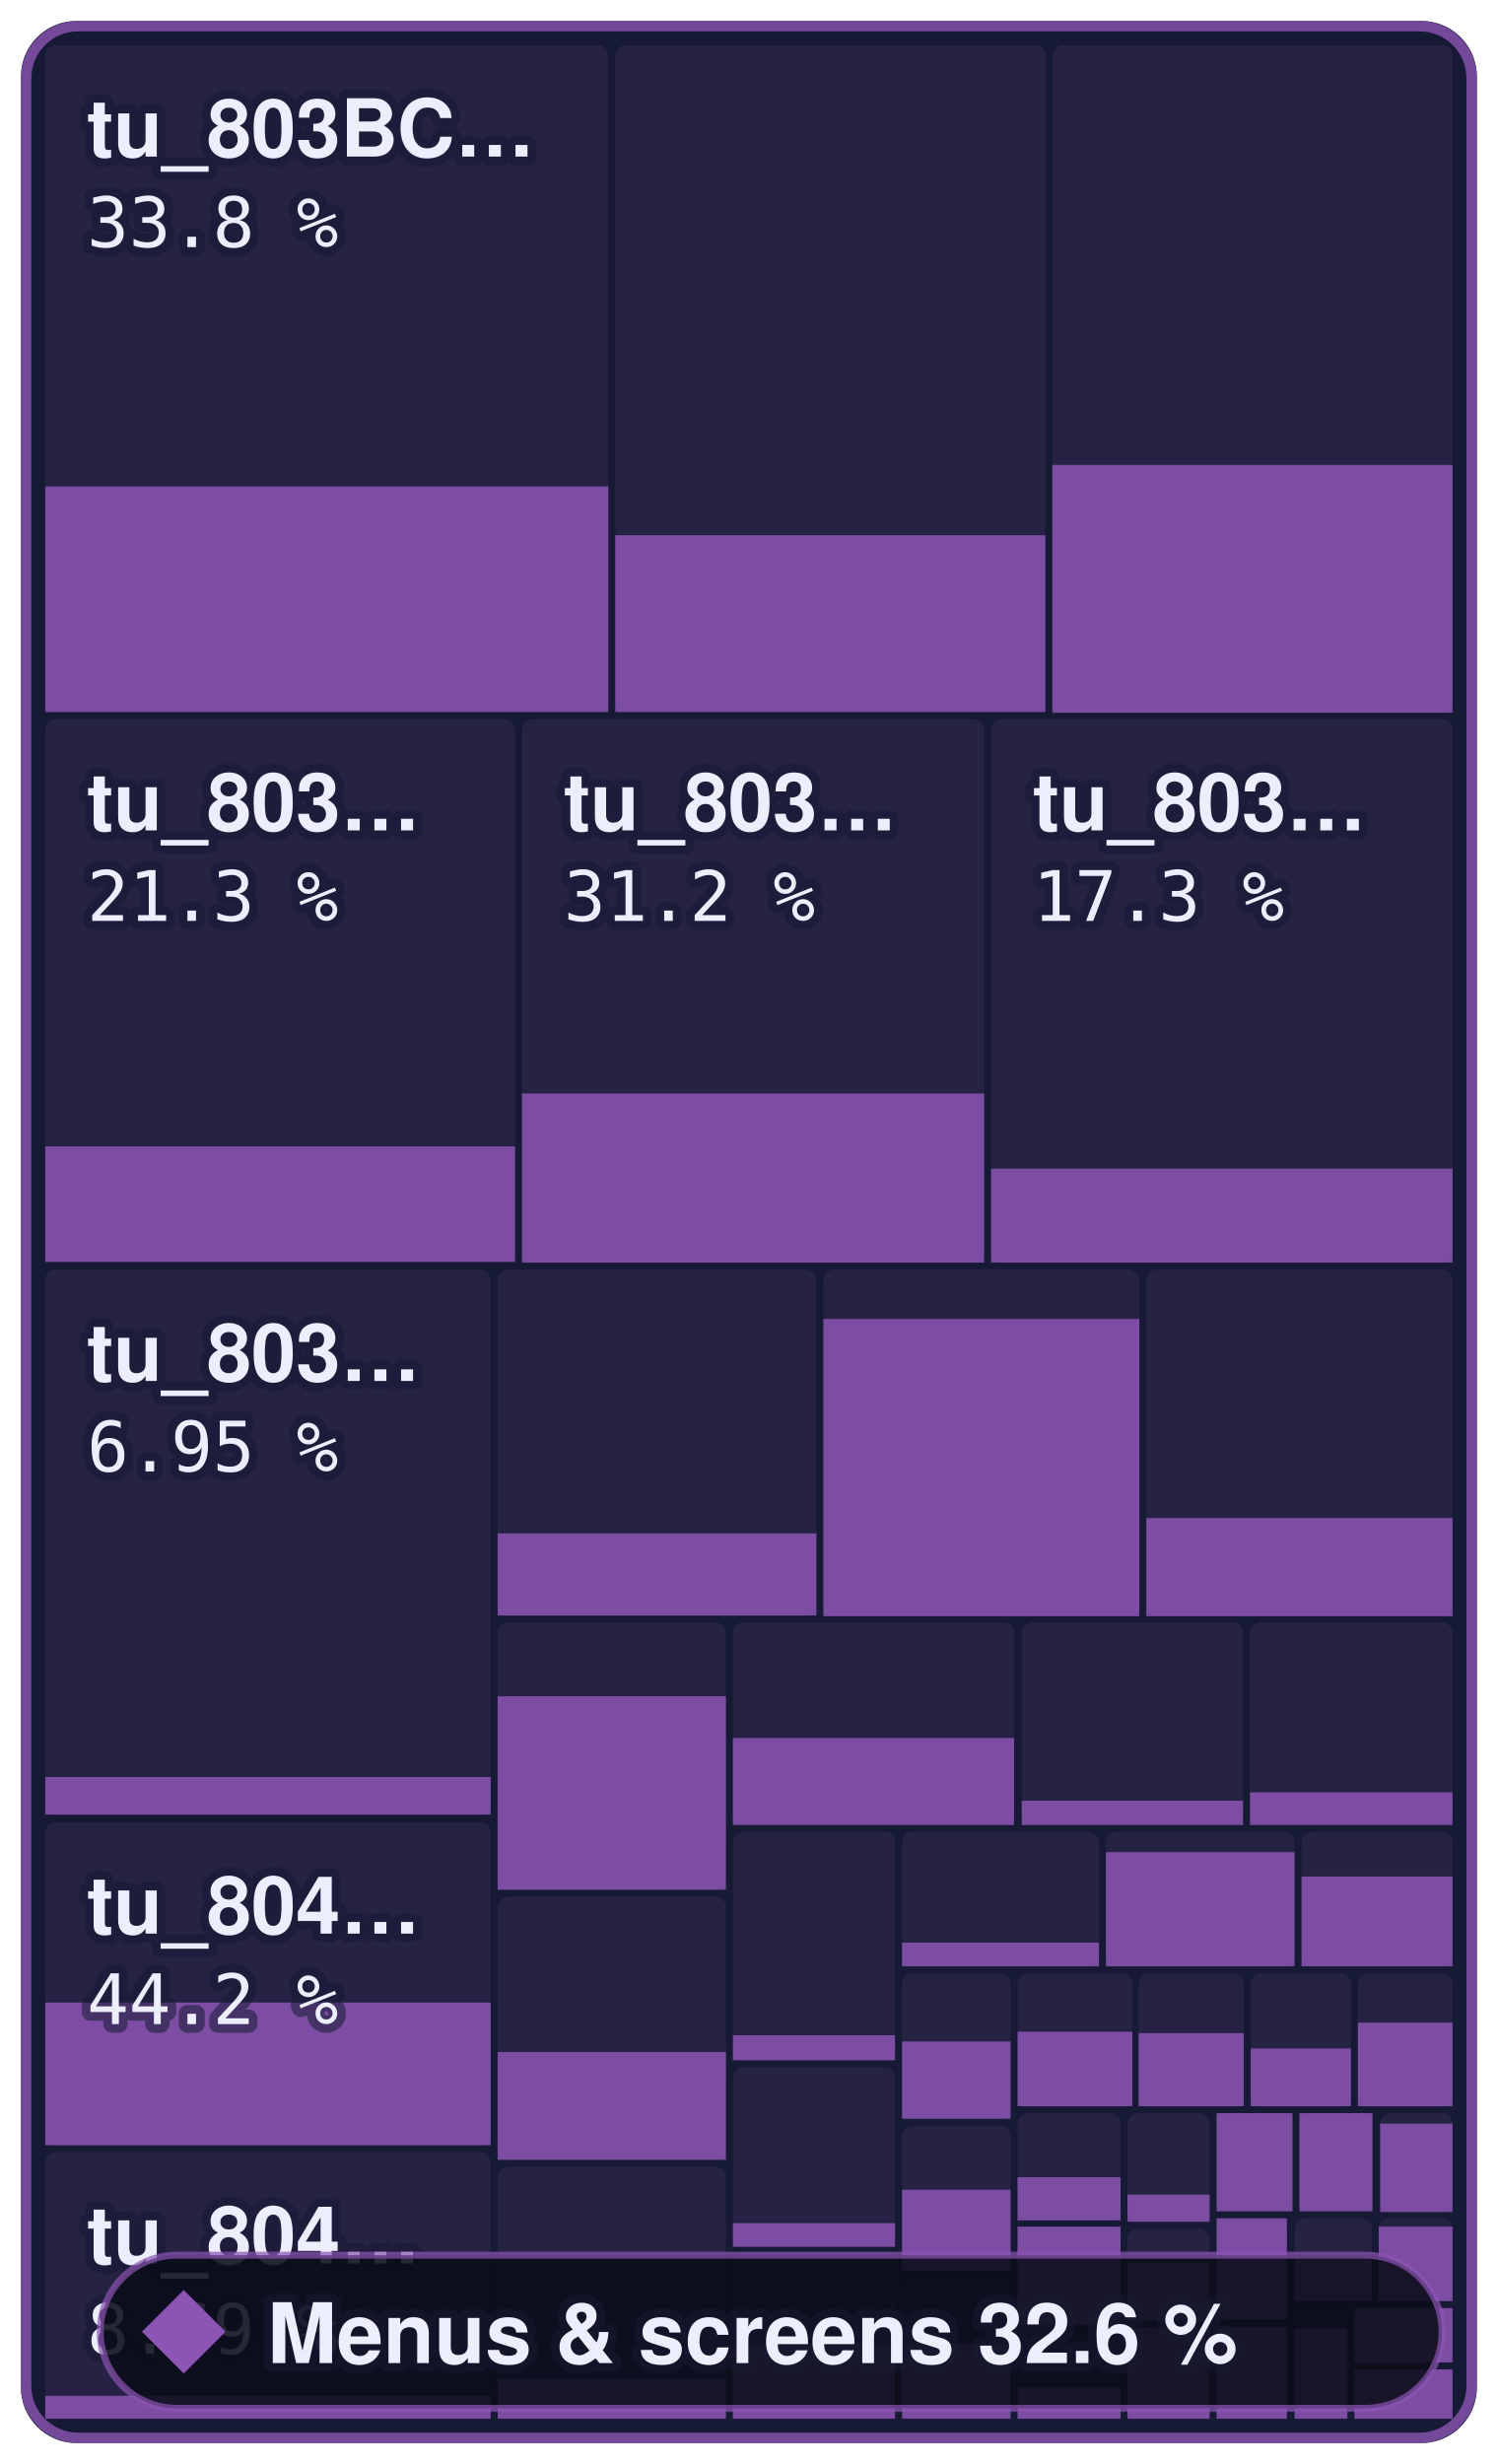
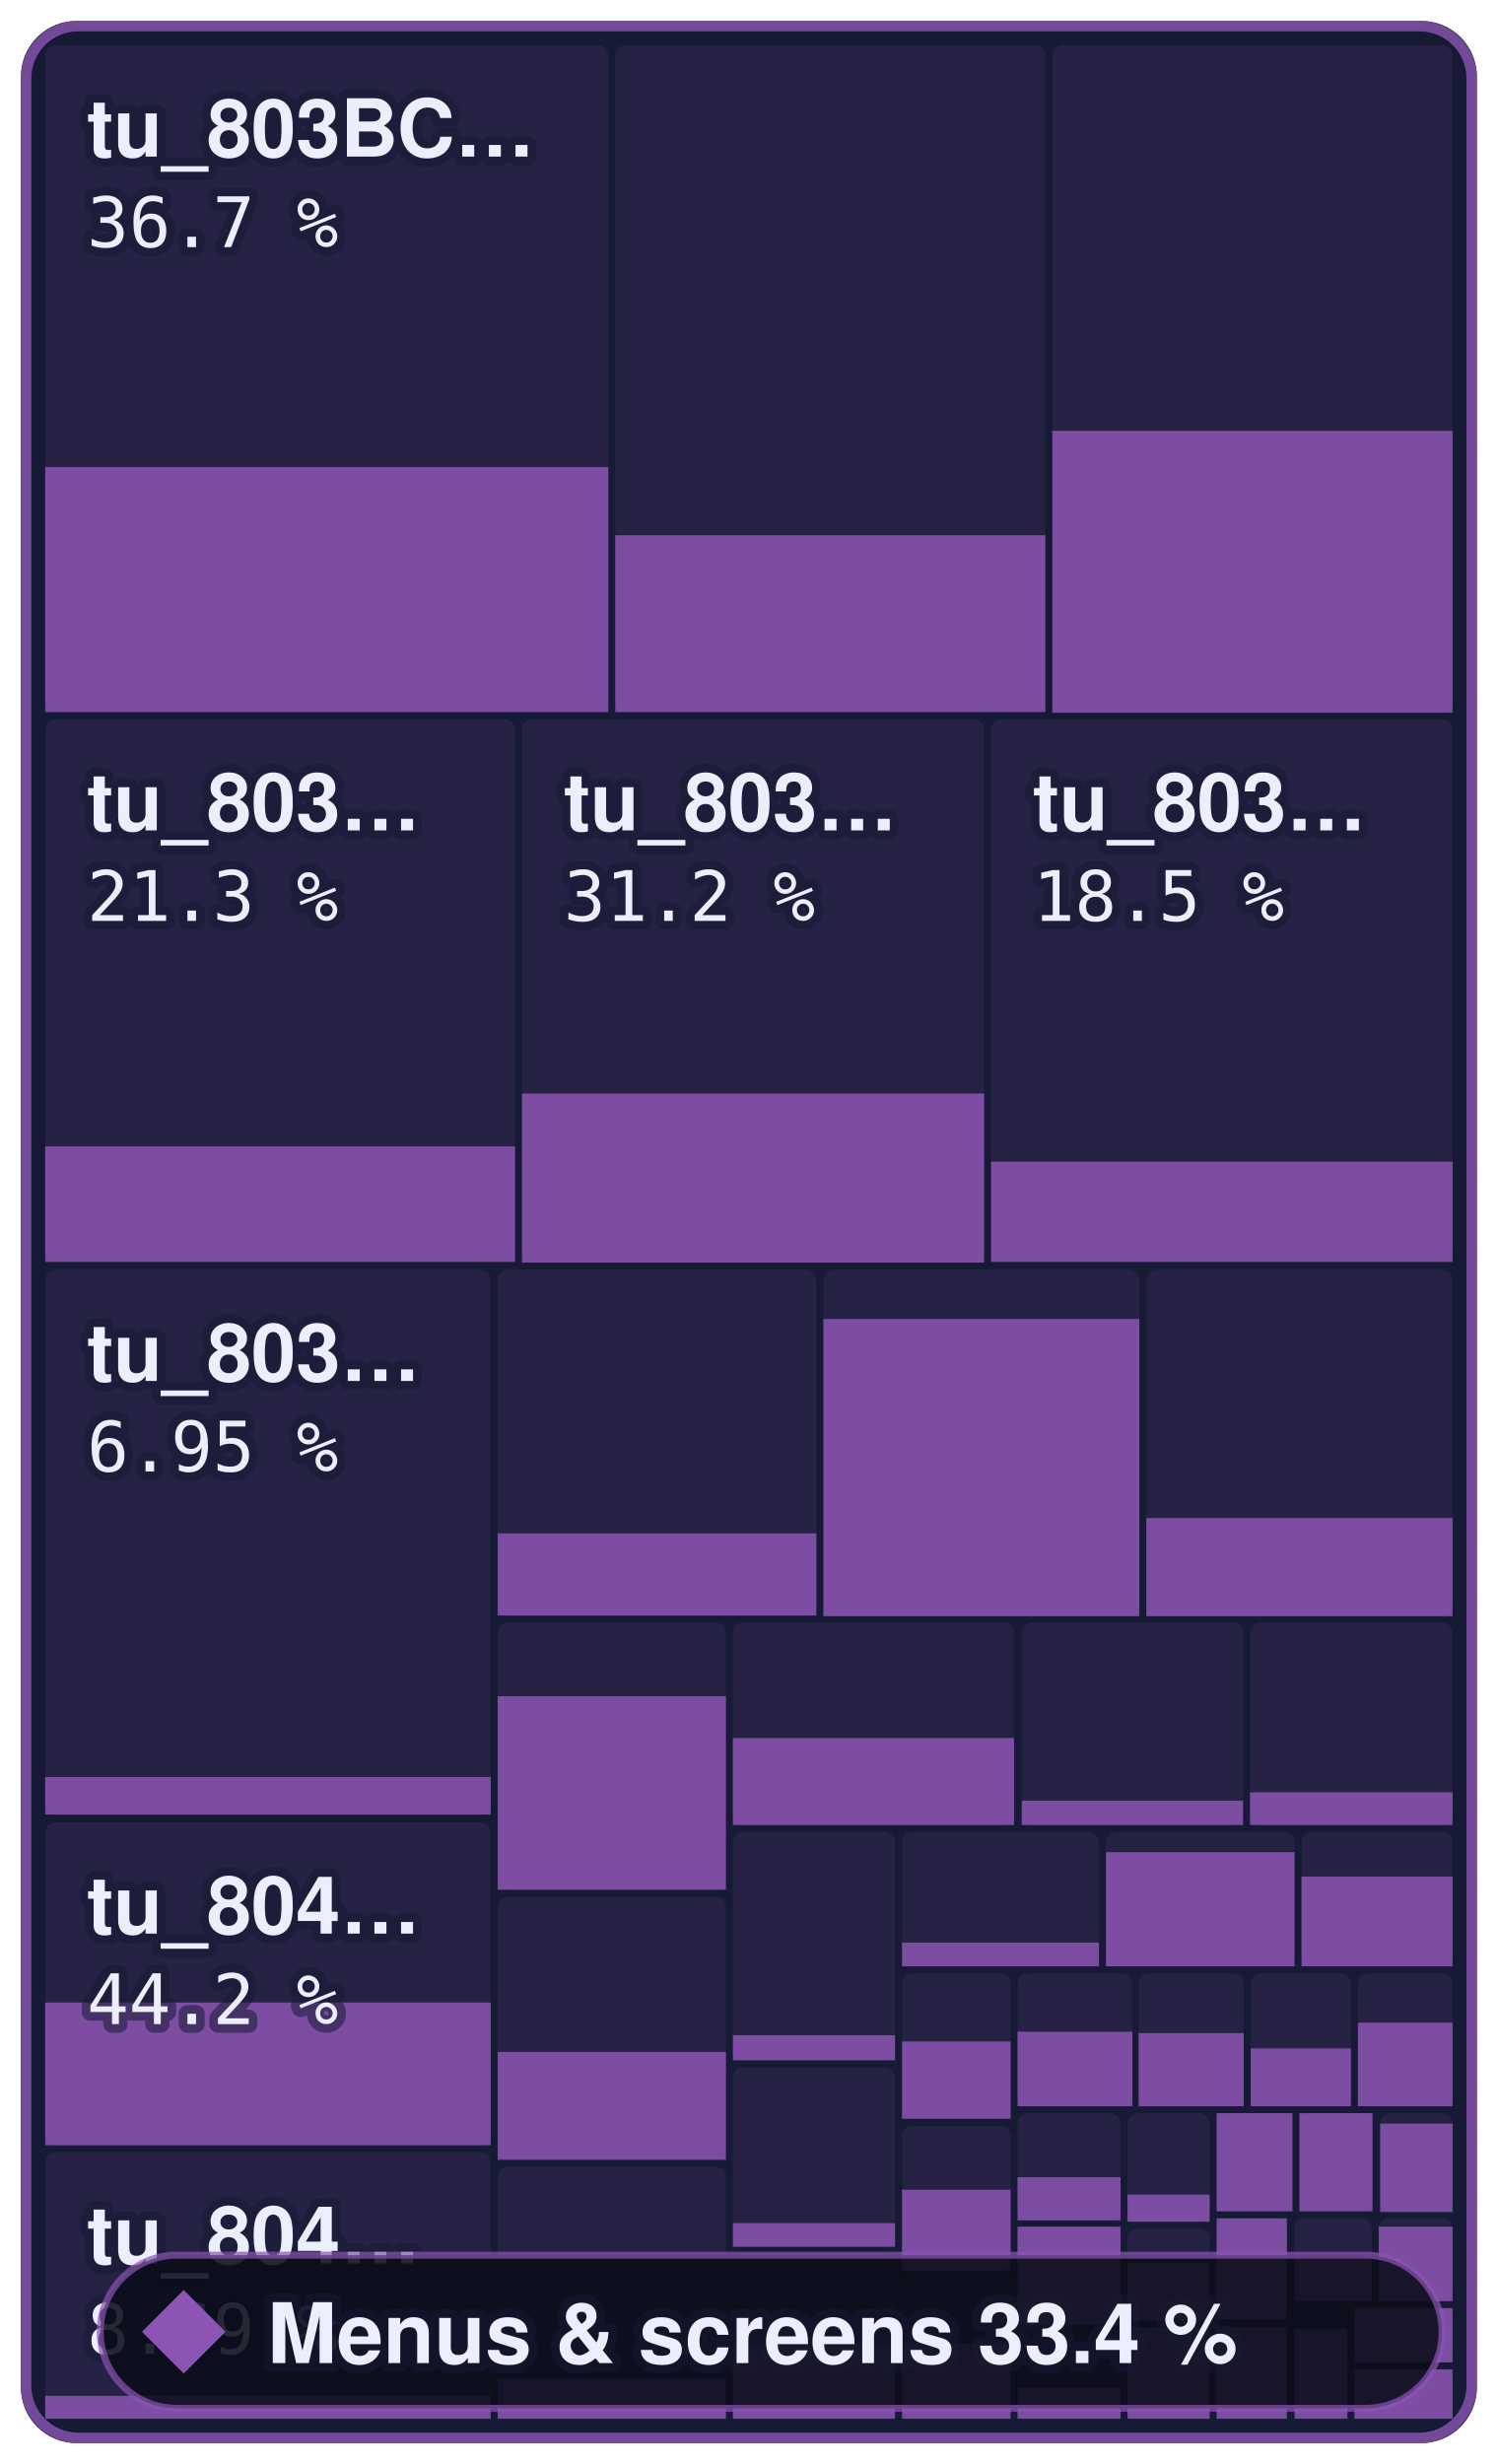
- <svg xmlns="http://www.w3.org/2000/svg" width="215.2" height="354" viewBox="0 0 215.2 354" role="img" aria-label="Menus &amp; screens: 32.6 % of 801,312 bytes of code matched, 558 of 863 functions">
+ <svg xmlns="http://www.w3.org/2000/svg" width="215.2" height="354" viewBox="0 0 215.2 354" role="img" aria-label="Menus &amp; screens: 33.4 % of 801,312 bytes of code matched, 561 of 863 functions">
  <style>text { font-family: -apple-system, BlinkMacSystemFont, 'Segoe UI', Helvetica, Arial, sans-serif; } .mono { font-family: ui-monospace, SFMono-Regular, 'SF Mono', Menlo, Consolas, monospace; } text { paint-order: stroke; stroke: #161a34; stroke-opacity: 0.55; stroke-width: 2.5px; stroke-linejoin: round; } .rise { transform-box: fill-box; transform-origin: 50% 100%; animation: rise 1.6s cubic-bezier(.2,.8,.2,1) .2s both; } @keyframes rise { from { transform: scaleY(0); } } @media (prefers-reduced-motion: reduce) { * { animation: none !important; } }</style>
  <rect x="3" y="3" width="209.2" height="348" rx="8" fill="#161a34" />
  <rect x="6.5" y="6.5" width="80.9" height="95.8" rx="1.5" fill="#8c55b4" fill-opacity="0.13" />
-   <rect class="rise" x="6.5" y="69.9" width="80.9" height="32.4" fill="#8c55b4" fill-opacity="0.85" />
+   <rect class="rise" x="6.5" y="67.1" width="80.9" height="35.2" fill="#8c55b4" fill-opacity="0.85" />
  <rect x="88.4" y="6.5" width="61.8" height="95.8" rx="1.5" fill="#8c55b4" fill-opacity="0.13" />
  <rect class="rise" x="88.4" y="76.9" width="61.8" height="25.4" fill="#8c55b4" fill-opacity="0.85" />
  <rect x="151.2" y="6.5" width="57.5" height="95.8" rx="1.5" fill="#8c55b4" fill-opacity="0.13" />
-   <rect class="rise" x="151.2" y="66.8" width="57.5" height="35.6" fill="#8c55b4" fill-opacity="0.85" />
+   <rect class="rise" x="151.2" y="61.9" width="57.5" height="40.5" fill="#8c55b4" fill-opacity="0.85" />
  <rect x="6.5" y="103.3" width="67.5" height="78.0" rx="1.5" fill="#8c55b4" fill-opacity="0.13" />
  <rect class="rise" x="6.5" y="164.7" width="67.5" height="16.6" fill="#8c55b4" fill-opacity="0.85" />
  <rect x="75.0" y="103.3" width="66.4" height="78.0" rx="1.5" fill="#8c55b4" fill-opacity="0.13" />
  <rect class="rise" x="75.0" y="157.1" width="66.4" height="24.3" fill="#8c55b4" fill-opacity="0.85" />
  <rect x="142.4" y="103.3" width="66.3" height="78.0" rx="1.5" fill="#8c55b4" fill-opacity="0.13" />
-   <rect class="rise" x="142.4" y="167.9" width="66.3" height="13.5" fill="#8c55b4" fill-opacity="0.85" />
+   <rect class="rise" x="142.4" y="166.9" width="66.3" height="14.4" fill="#8c55b4" fill-opacity="0.85" />
  <rect x="6.5" y="182.4" width="64.0" height="78.4" rx="1.5" fill="#8c55b4" fill-opacity="0.13" />
  <rect class="rise" x="6.5" y="255.3" width="64.0" height="5.4" fill="#8c55b4" fill-opacity="0.85" />
  <rect x="6.5" y="261.8" width="64.0" height="46.5" rx="1.5" fill="#8c55b4" fill-opacity="0.13" />
  <rect class="rise" x="6.5" y="287.7" width="64.0" height="20.5" fill="#8c55b4" fill-opacity="0.85" />
  <rect x="6.5" y="309.2" width="64.0" height="38.3" rx="1.5" fill="#8c55b4" fill-opacity="0.13" />
  <rect class="rise" x="6.5" y="344.2" width="64.0" height="3.3" fill="#8c55b4" fill-opacity="0.85" />
  <rect x="71.5" y="182.4" width="45.8" height="49.8" rx="1.5" fill="#8c55b4" fill-opacity="0.13" />
  <rect class="rise" x="71.5" y="220.3" width="45.8" height="11.8" fill="#8c55b4" fill-opacity="0.85" />
  <rect x="118.3" y="182.4" width="45.4" height="49.8" rx="1.5" fill="#8c55b4" fill-opacity="0.13" />
  <rect class="rise" x="118.3" y="189.5" width="45.4" height="42.7" fill="#8c55b4" fill-opacity="0.85" />
  <rect x="164.7" y="182.4" width="44.0" height="49.8" rx="1.5" fill="#8c55b4" fill-opacity="0.13" />
  <rect class="rise" x="164.7" y="218.1" width="44.0" height="14.1" fill="#8c55b4" fill-opacity="0.85" />
  <rect x="71.5" y="233.1" width="32.8" height="38.4" rx="1.5" fill="#8c55b4" fill-opacity="0.13" />
  <rect class="rise" x="71.5" y="243.7" width="32.8" height="27.8" fill="#8c55b4" fill-opacity="0.85" />
  <rect x="71.5" y="272.5" width="32.8" height="37.8" rx="1.5" fill="#8c55b4" fill-opacity="0.13" />
  <rect class="rise" x="71.5" y="294.8" width="32.8" height="15.5" fill="#8c55b4" fill-opacity="0.85" />
  <rect x="71.5" y="311.3" width="32.8" height="36.2" rx="1.5" fill="#8c55b4" fill-opacity="0.13" />
  <rect class="rise" x="71.5" y="341.7" width="32.8" height="5.8" fill="#8c55b4" fill-opacity="0.85" />
  <rect x="105.3" y="233.1" width="40.4" height="29.0" rx="1.5" fill="#8c55b4" fill-opacity="0.13" />
  <rect class="rise" x="105.3" y="249.7" width="40.4" height="12.5" fill="#8c55b4" fill-opacity="0.85" />
  <rect x="146.8" y="233.1" width="31.8" height="29.0" rx="1.5" fill="#8c55b4" fill-opacity="0.13" />
  <rect class="rise" x="146.8" y="258.7" width="31.8" height="3.5" fill="#8c55b4" fill-opacity="0.85" />
  <rect x="179.6" y="233.1" width="29.1" height="29.0" rx="1.5" fill="#8c55b4" fill-opacity="0.13" />
  <rect class="rise" x="179.6" y="257.5" width="29.1" height="4.7" fill="#8c55b4" fill-opacity="0.85" />
  <rect x="105.3" y="263.2" width="23.3" height="32.8" rx="1.5" fill="#8c55b4" fill-opacity="0.13" />
  <rect class="rise" x="105.3" y="292.4" width="23.3" height="3.6" fill="#8c55b4" fill-opacity="0.85" />
  <rect x="105.3" y="297.0" width="23.3" height="25.7" rx="1.5" fill="#8c55b4" fill-opacity="0.13" />
  <rect class="rise" x="105.3" y="319.4" width="23.3" height="3.4" fill="#8c55b4" fill-opacity="0.85" />
  <rect x="105.3" y="323.7" width="23.3" height="23.8" rx="1.5" fill="#8c55b4" fill-opacity="0.13" />
  <rect class="rise" x="105.3" y="336.8" width="23.3" height="10.7" fill="#8c55b4" fill-opacity="0.85" />
  <rect x="129.6" y="263.2" width="28.3" height="19.3" rx="1.5" fill="#8c55b4" fill-opacity="0.13" />
  <rect class="rise" x="129.6" y="279.1" width="28.3" height="3.4" fill="#8c55b4" fill-opacity="0.85" />
  <rect x="158.9" y="263.2" width="27.1" height="19.3" rx="1.5" fill="#8c55b4" fill-opacity="0.13" />
  <rect class="rise" x="158.9" y="266.1" width="27.1" height="16.4" fill="#8c55b4" fill-opacity="0.85" />
  <rect x="187.0" y="263.2" width="21.7" height="19.3" rx="1.5" fill="#8c55b4" fill-opacity="0.13" />
  <rect class="rise" x="187.0" y="269.6" width="21.7" height="12.9" fill="#8c55b4" fill-opacity="0.85" />
  <rect x="129.6" y="283.5" width="15.6" height="20.9" rx="1.5" fill="#8c55b4" fill-opacity="0.13" />
  <rect class="rise" x="129.6" y="293.3" width="15.6" height="11.1" fill="#8c55b4" fill-opacity="0.85" />
  <rect x="129.6" y="305.4" width="15.6" height="20.8" rx="1.5" fill="#8c55b4" fill-opacity="0.13" />
  <rect class="rise" x="129.6" y="314.6" width="15.6" height="11.6" fill="#8c55b4" fill-opacity="0.85" />
  <rect x="129.6" y="327.2" width="15.6" height="20.3" rx="1.5" fill="#8c55b4" fill-opacity="0.13" />
  <rect class="rise" x="129.6" y="336.7" width="15.6" height="10.8" fill="#8c55b4" fill-opacity="0.85" />
  <rect x="146.2" y="283.5" width="16.5" height="19.2" rx="1.5" fill="#8c55b4" fill-opacity="0.13" />
  <rect class="rise" x="146.2" y="291.9" width="16.5" height="10.7" fill="#8c55b4" fill-opacity="0.85" />
  <rect x="163.6" y="283.5" width="15.1" height="19.2" rx="1.5" fill="#8c55b4" fill-opacity="0.13" />
  <rect class="rise" x="163.6" y="292.1" width="15.1" height="10.5" fill="#8c55b4" fill-opacity="0.85" />
  <rect x="179.7" y="283.5" width="14.4" height="19.2" rx="1.5" fill="#8c55b4" fill-opacity="0.13" />
  <rect class="rise" x="179.7" y="294.3" width="14.4" height="8.3" fill="#8c55b4" fill-opacity="0.85" />
  <rect x="195.1" y="283.5" width="13.6" height="19.2" rx="1.5" fill="#8c55b4" fill-opacity="0.13" />
  <rect class="rise" x="195.1" y="290.6" width="13.6" height="12.0" fill="#8c55b4" fill-opacity="0.85" />
  <rect x="146.2" y="303.6" width="14.8" height="15.3" rx="1.5" fill="#8c55b4" fill-opacity="0.13" />
  <rect class="rise" x="146.2" y="312.8" width="14.8" height="6.2" fill="#8c55b4" fill-opacity="0.85" />
  <rect x="146.2" y="319.9" width="14.8" height="14.1" rx="1.5" fill="#8c55b4" fill-opacity="0.13" />
  <rect class="rise" x="146.2" y="319.9" width="14.8" height="14.1" fill="#8c55b4" fill-opacity="0.85" />
  <rect x="146.2" y="335.1" width="14.8" height="12.4" rx="1.5" fill="#8c55b4" fill-opacity="0.13" />
  <rect class="rise" x="146.2" y="343.1" width="14.8" height="4.4" fill="#8c55b4" fill-opacity="0.85" />
  <rect x="162.0" y="303.6" width="11.8" height="15.6" rx="1.5" fill="#8c55b4" fill-opacity="0.13" />
  <rect class="rise" x="162.0" y="315.3" width="11.8" height="3.9" fill="#8c55b4" fill-opacity="0.85" />
  <rect x="162.0" y="320.2" width="11.8" height="13.2" rx="1.5" fill="#8c55b4" fill-opacity="0.13" />
  <rect class="rise" x="162.0" y="325.1" width="11.8" height="8.3" fill="#8c55b4" fill-opacity="0.85" />
  <rect x="162.0" y="334.4" width="11.8" height="13.1" rx="1.5" fill="#8c55b4" fill-opacity="0.13" />
  <rect class="rise" x="162.0" y="334.4" width="11.8" height="13.1" fill="#8c55b4" fill-opacity="0.85" />
  <rect x="174.8" y="303.6" width="10.9" height="14.1" rx="1.5" fill="#8c55b4" fill-opacity="0.13" />
  <rect class="rise" x="174.8" y="303.6" width="10.9" height="14.1" fill="#8c55b4" fill-opacity="0.85" />
  <rect x="186.7" y="303.6" width="10.5" height="14.1" rx="1.5" fill="#8c55b4" fill-opacity="0.13" />
  <rect class="rise" x="186.7" y="303.6" width="10.5" height="14.1" fill="#8c55b4" fill-opacity="0.85" />
  <rect x="198.3" y="303.6" width="10.4" height="14.1" rx="1.5" fill="#8c55b4" fill-opacity="0.13" />
  <rect class="rise" x="198.3" y="305.1" width="10.4" height="12.7" fill="#8c55b4" fill-opacity="0.85" />
  <rect x="174.8" y="318.7" width="10.1" height="14.5" rx="1.5" fill="#8c55b4" fill-opacity="0.13" />
  <rect class="rise" x="174.8" y="318.7" width="10.1" height="14.5" fill="#8c55b4" fill-opacity="0.85" />
  <rect x="174.8" y="334.3" width="10.1" height="13.2" rx="1.5" fill="#8c55b4" fill-opacity="0.13" />
  <rect class="rise" x="174.8" y="334.3" width="10.1" height="13.2" fill="#8c55b4" fill-opacity="0.85" />
  <rect x="186.0" y="318.7" width="11.1" height="11.8" rx="1.5" fill="#8c55b4" fill-opacity="0.13" />
  <rect class="rise" x="186.0" y="324.6" width="11.1" height="6.0" fill="#8c55b4" fill-opacity="0.85" />
  <rect x="198.1" y="318.7" width="10.6" height="11.8" rx="1.5" fill="#8c55b4" fill-opacity="0.13" />
  <rect class="rise" x="198.1" y="319.9" width="10.6" height="10.7" fill="#8c55b4" fill-opacity="0.85" />
  <rect x="186.0" y="331.6" width="7.6" height="15.9" rx="1.5" fill="#8c55b4" fill-opacity="0.13" />
  <rect class="rise" x="186.0" y="334.6" width="7.6" height="12.9" fill="#8c55b4" fill-opacity="0.85" />
  <rect x="194.6" y="331.6" width="14.1" height="7.8" rx="1.5" fill="#8c55b4" fill-opacity="0.13" />
  <rect class="rise" x="194.6" y="331.6" width="14.1" height="7.8" fill="#8c55b4" fill-opacity="0.85" />
  <rect x="194.6" y="340.4" width="14.1" height="7.1" rx="1.5" fill="#8c55b4" fill-opacity="0.13" />
  <rect class="rise" x="194.6" y="340.4" width="14.1" height="7.1" fill="#8c55b4" fill-opacity="0.85" />
  <rect x="3.75" y="3.75" width="207.7" height="346.5" rx="7.5" fill="none" stroke="#8c55b4" stroke-opacity="0.8" stroke-width="1.5" />
  <text x="12.5" y="22.5" font-size="11.5" font-weight="600" fill="#eceefb">tu_803BC…</text>
-   <text x="12.5" y="35.5" class="mono" font-size="10" fill="#eceefb">33.8 %</text>
+   <text x="12.5" y="35.5" class="mono" font-size="10" fill="#eceefb">36.7 %</text>
  <text x="12.5" y="119.3" font-size="11.5" font-weight="600" fill="#eceefb">tu_803…</text>
  <text x="12.5" y="132.3" class="mono" font-size="10" fill="#eceefb">21.3 %</text>
  <text x="81.0" y="119.3" font-size="11.5" font-weight="600" fill="#eceefb">tu_803…</text>
  <text x="81.0" y="132.3" class="mono" font-size="10" fill="#eceefb">31.2 %</text>
  <text x="148.4" y="119.3" font-size="11.5" font-weight="600" fill="#eceefb">tu_803…</text>
-   <text x="148.4" y="132.3" class="mono" font-size="10" fill="#eceefb">17.3 %</text>
+   <text x="148.4" y="132.3" class="mono" font-size="10" fill="#eceefb">18.5 %</text>
  <text x="12.5" y="198.4" font-size="11.5" font-weight="600" fill="#eceefb">tu_803…</text>
  <text x="12.5" y="211.4" class="mono" font-size="10" fill="#eceefb">6.95 %</text>
  <text x="12.5" y="277.8" font-size="11.5" font-weight="600" fill="#eceefb">tu_804…</text>
  <text x="12.5" y="290.8" class="mono" font-size="10" fill="#eceefb">44.2 %</text>
  <text x="12.5" y="325.2" font-size="11.5" font-weight="600" fill="#eceefb">tu_804…</text>
  <text x="12.5" y="338.2" class="mono" font-size="10" fill="#eceefb">8.69 %</text>
  <rect x="14.4" y="324" width="192.8" height="22" rx="11" fill="#0b0d1a" fill-opacity="0.88" stroke="#8c55b4" stroke-opacity="0.7" />
  <path d="M26.4 329L32.4 335L26.4 341L20.4 335Z" fill="#8c55b4" />
-   <text x="38.4" y="339.5" font-size="12" font-weight="700" fill="#eceefb">Menus &amp; screens 32.6 %</text>
+   <text x="38.4" y="339.5" font-size="12" font-weight="700" fill="#eceefb">Menus &amp; screens 33.4 %</text>
</svg>
